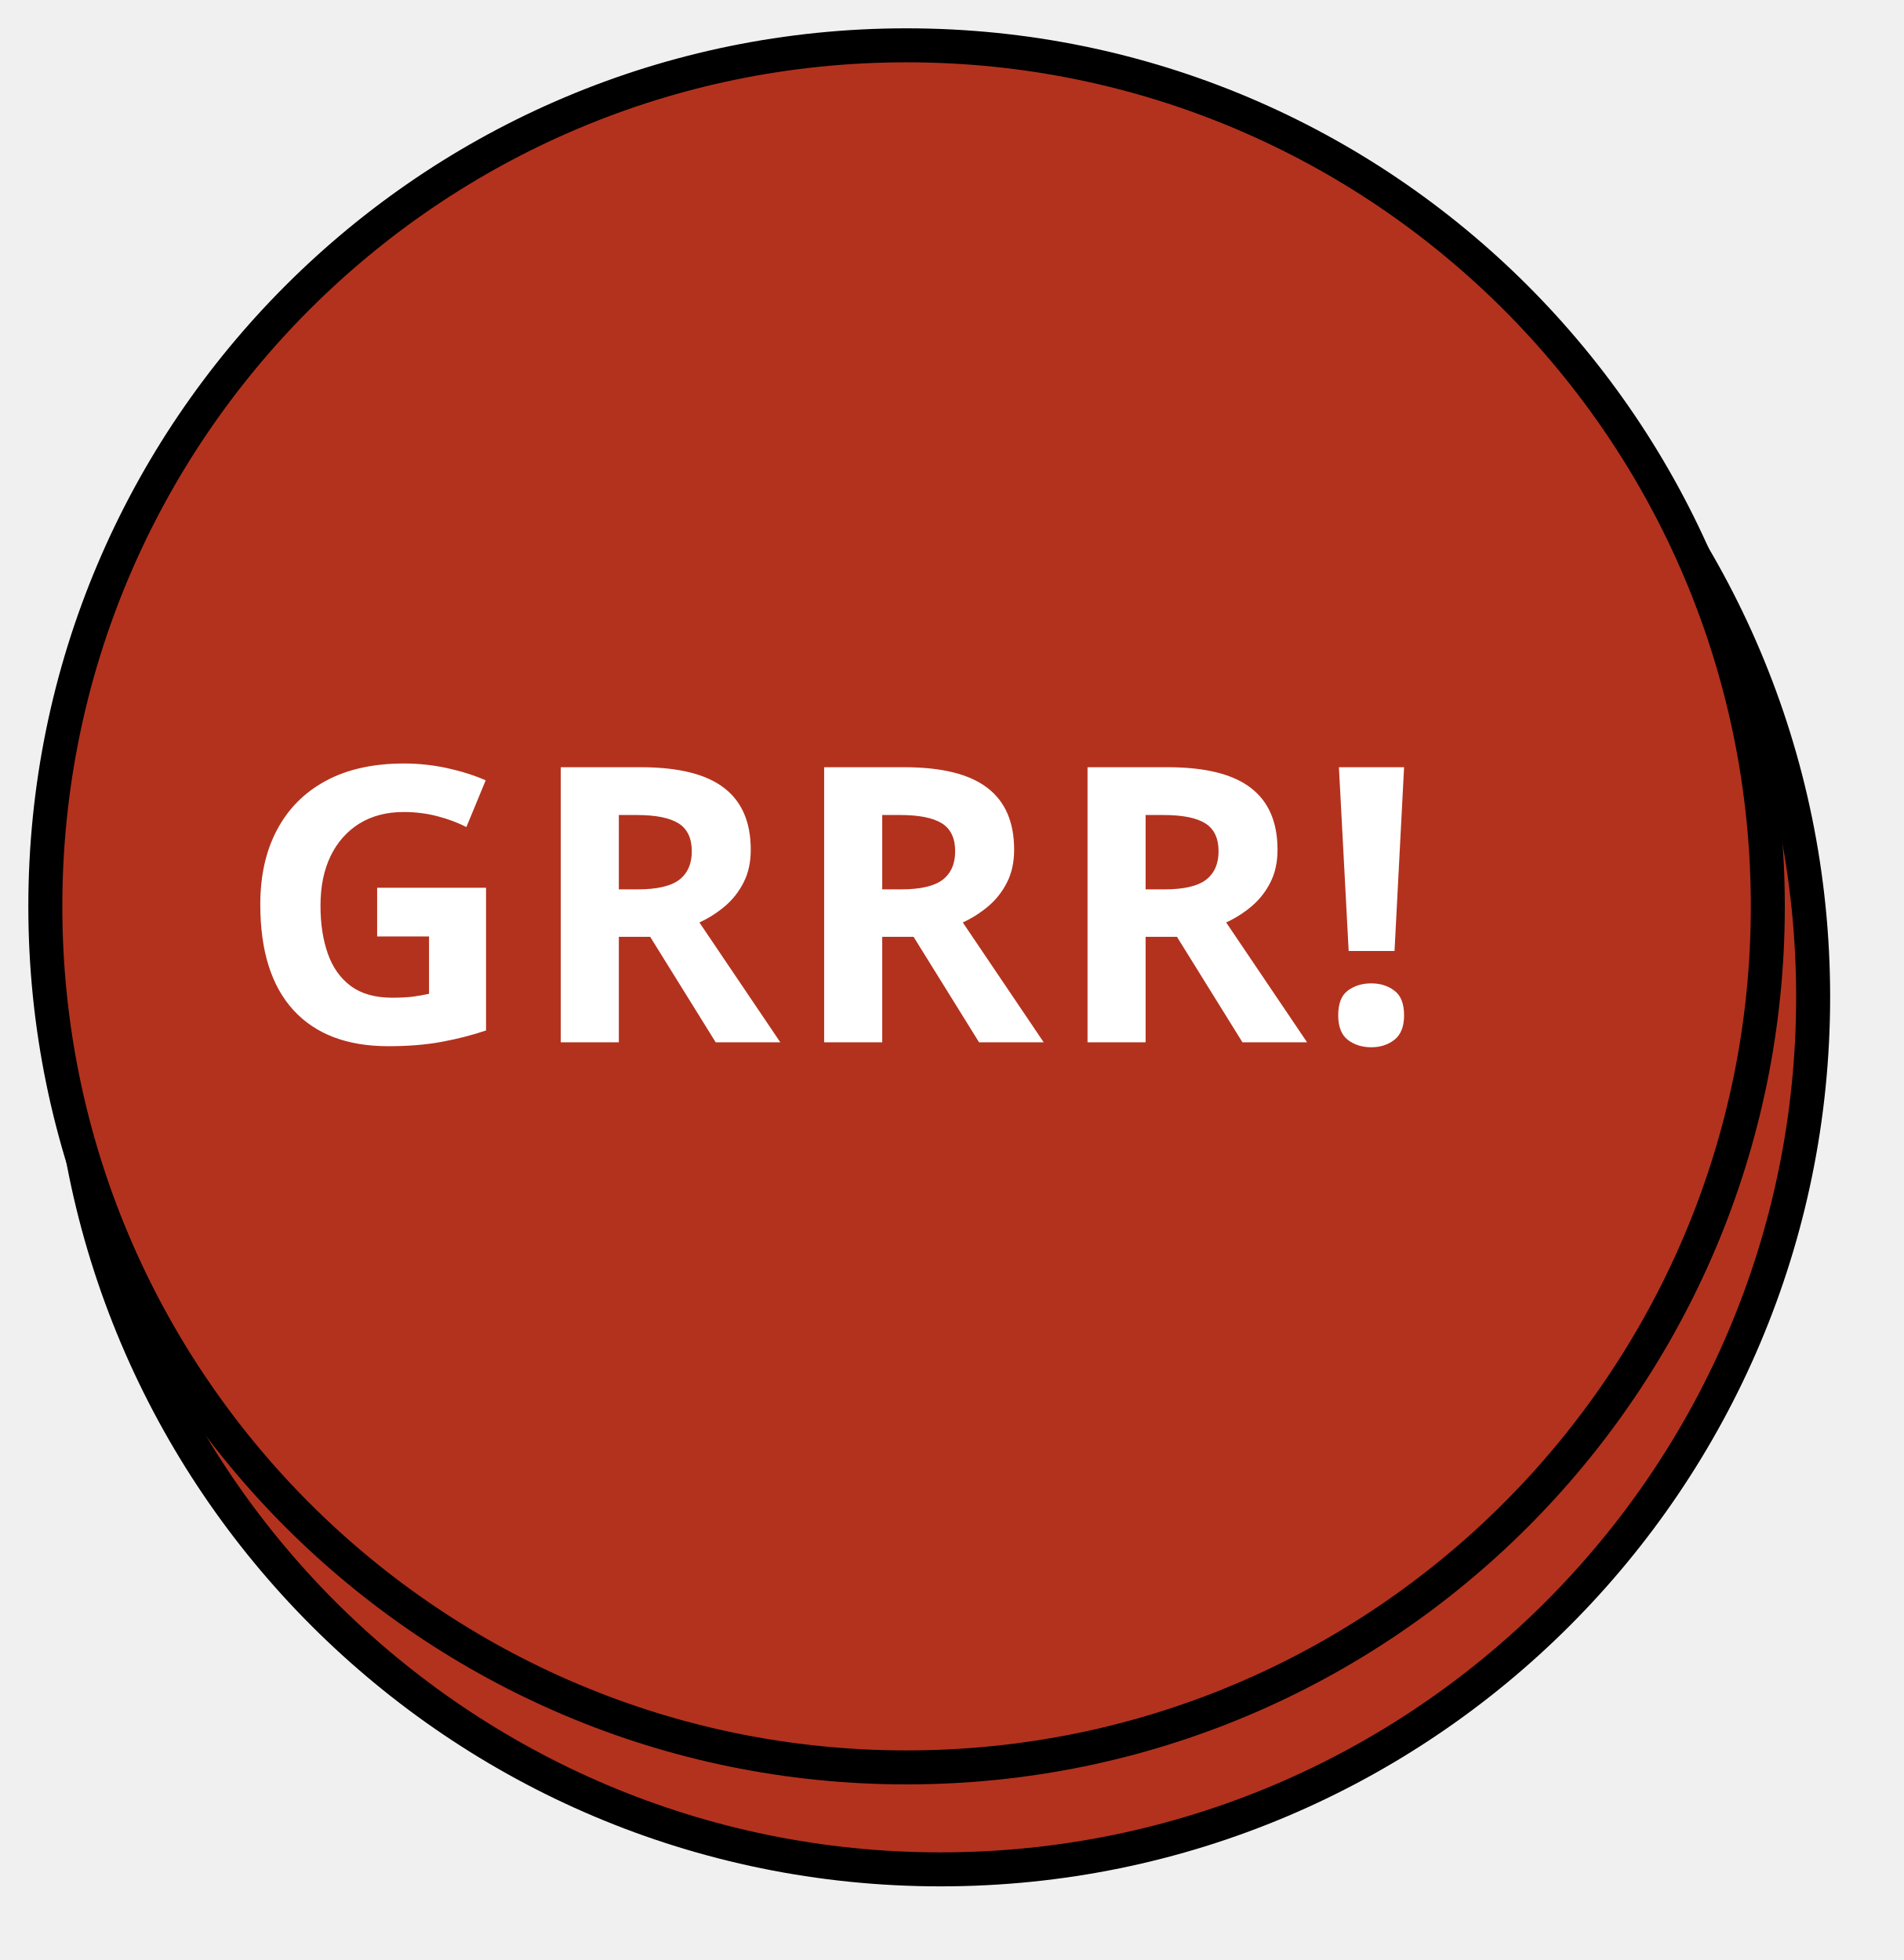
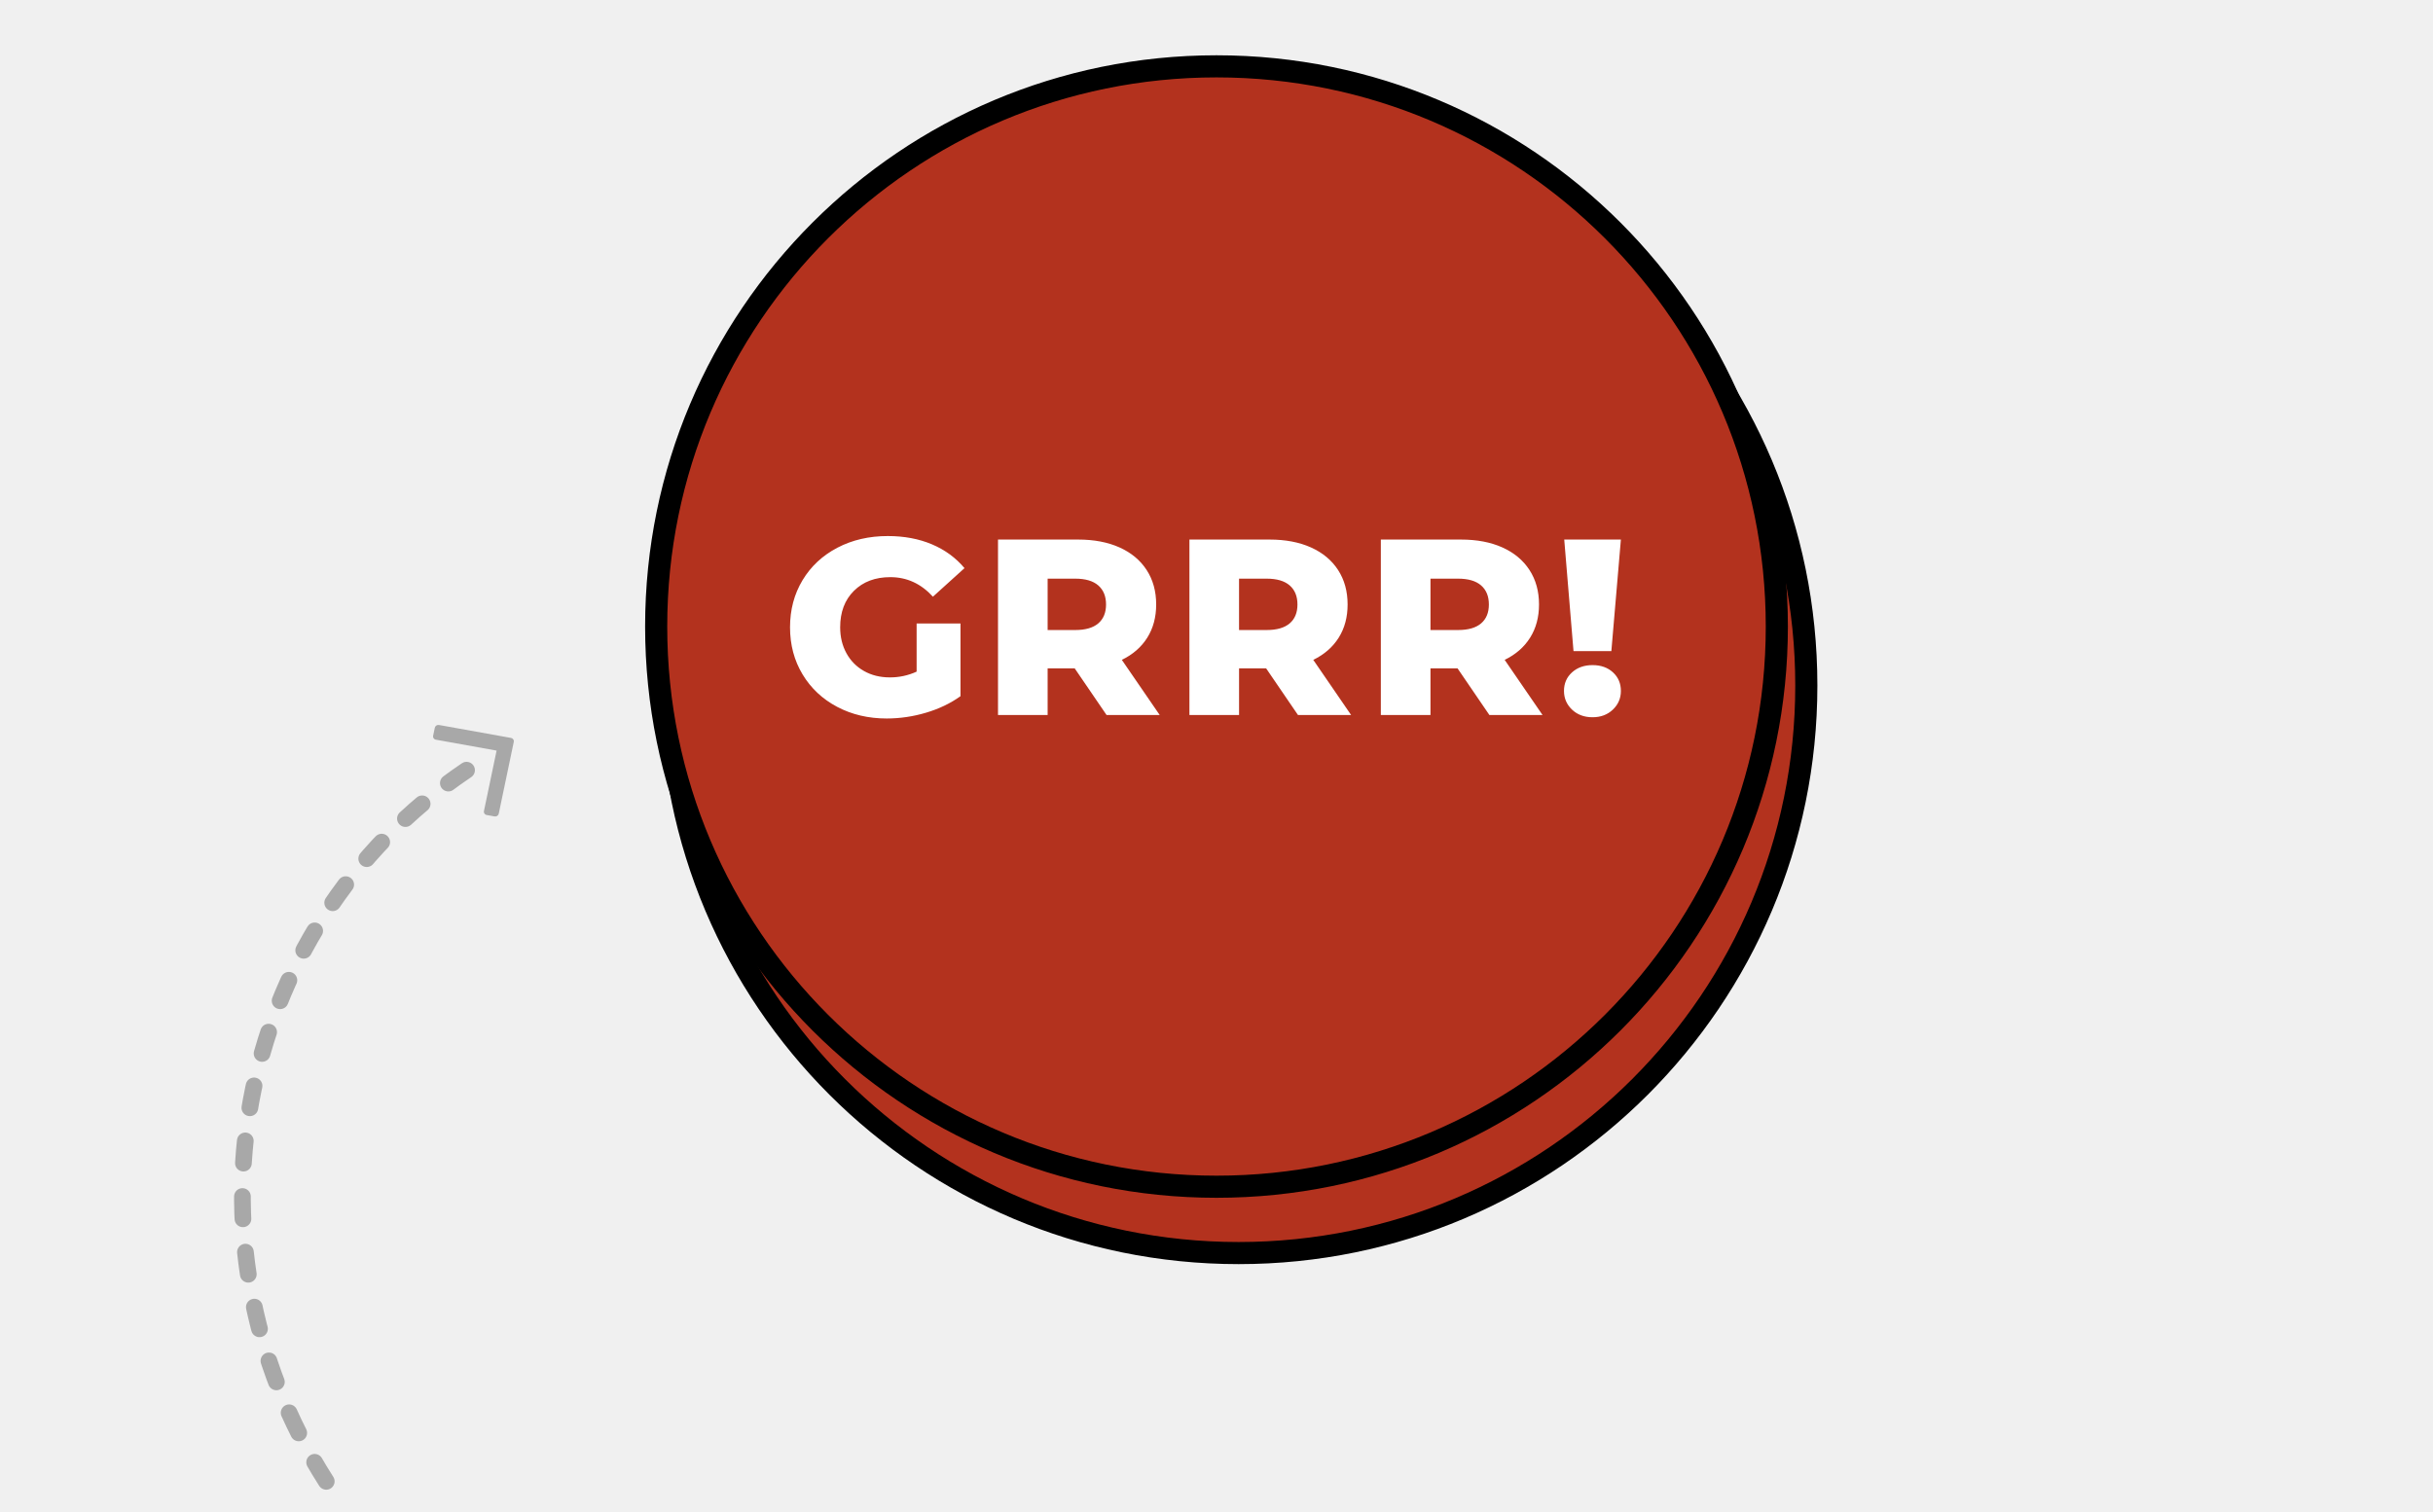
- <svg xmlns="http://www.w3.org/2000/svg" width="168" height="173" viewBox="0 0 168 173">
-   <g fill="none" fill-rule="evenodd" transform="translate(4 4)">
-     <circle cx="79" cy="84" r="77" fill="#B3321E" stroke="#000" stroke-width="3" />
-     <circle cx="76" cy="76" r="76" fill="#B3321E" stroke="#000" stroke-width="3" />
-     <text fill="#FFF" font-family="Montserrat-ExtraBold, Montserrat" font-size="34" font-weight="600" letter-spacing=".804">
-       <tspan x="17" y="88">GRRR!</tspan>
-     </text>
+ <svg xmlns="http://www.w3.org/2000/svg" width="330" height="205" viewBox="0 0 330 205">
+   <g fill="none" fill-rule="evenodd">
+     <g transform="translate(89 9)">
+       <circle cx="79" cy="84" r="77" fill="#B3321E" stroke="#000" stroke-width="3" />
+       <circle cx="76" cy="76" r="76" fill="#B3321E" stroke="#000" stroke-width="3" />
+       <path fill="#FFF" d="M35.326 75.59h5.95v9.86c-1.36.975-2.924 1.723-4.692 2.244a18.672 18.672 0 0 1-5.304.782c-2.493 0-4.737-.527-6.732-1.581-1.995-1.054-3.559-2.522-4.692-4.403-1.133-1.881-1.7-4.012-1.7-6.392 0-2.38.567-4.51 1.7-6.392 1.133-1.881 2.709-3.349 4.726-4.403 2.017-1.054 4.295-1.581 6.834-1.581 2.221 0 4.216.374 5.984 1.122 1.768.748 3.241 1.825 4.42 3.23l-4.284 3.876C35.926 70.184 34 69.3 31.756 69.3c-2.04 0-3.683.618-4.93 1.853-1.247 1.235-1.87 2.884-1.87 4.947 0 1.315.283 2.488.85 3.519a6.095 6.095 0 0 0 2.38 2.414c1.02.578 2.187.867 3.502.867a8.6 8.6 0 0 0 3.638-.782V75.59zm21.442 6.086h-3.672V88h-6.732V64.2h10.88c2.153 0 4.023.357 5.61 1.071 1.586.714 2.81 1.734 3.672 3.06.86 1.326 1.292 2.884 1.292 4.675 0 1.723-.403 3.224-1.207 4.505-.805 1.28-1.955 2.284-3.451 3.009L68.294 88h-7.208l-4.318-6.324zm3.196-11.254c-.703-.612-1.746-.918-3.128-.918h-3.74v6.97h3.74c1.382 0 2.425-.3 3.128-.901.702-.6 1.054-1.456 1.054-2.567 0-1.11-.352-1.972-1.054-2.584zM82.73 81.676H79.06V88h-6.732V64.2h10.88c2.153 0 4.023.357 5.61 1.071 1.587.714 2.81 1.734 3.672 3.06.861 1.326 1.292 2.884 1.292 4.675 0 1.723-.402 3.224-1.207 4.505-.805 1.28-1.955 2.284-3.45 3.009L94.256 88H87.05l-4.318-6.324zm3.196-11.254c-.703-.612-1.745-.918-3.128-.918h-3.74v6.97h3.74c1.383 0 2.425-.3 3.128-.901.703-.6 1.054-1.456 1.054-2.567 0-1.11-.351-1.972-1.054-2.584zm22.768 11.254h-3.672V88H98.29V64.2h10.88c2.153 0 4.023.357 5.61 1.071 1.586.714 2.81 1.734 3.672 3.06.861 1.326 1.292 2.884 1.292 4.675 0 1.723-.403 3.224-1.207 4.505-.805 1.28-1.955 2.284-3.451 3.009L120.22 88h-7.208l-4.318-6.324zm3.196-11.254c-.703-.612-1.746-.918-3.128-.918h-3.74v6.97h3.74c1.382 0 2.425-.3 3.128-.901.702-.6 1.054-1.456 1.054-2.567 0-1.11-.352-1.972-1.054-2.584zm11.275-6.222h7.684l-1.292 15.13h-5.134l-1.258-15.13zm1.054 23.069c-.725-.691-1.088-1.536-1.088-2.533 0-1.02.363-1.859 1.088-2.516.726-.657 1.655-.986 2.788-.986 1.134 0 2.057.329 2.771.986s1.071 1.496 1.071 2.516c0 .997-.362 1.842-1.088 2.533-.725.691-1.643 1.037-2.754 1.037-1.133 0-2.062-.346-2.788-1.037z" />
+     </g>
+     <g opacity=".3">
+       <path stroke="#000" stroke-dasharray="3.024,4.536" stroke-linecap="round" stroke-width="2.268" d="M63.28 104.49c-31.937 21.54-40.001 65.43-18.013 98.03" />
+       <path fill="#000" d="M67.445 110.687a.489.489 0 0 1-.373.073l-1.046-.188a.462.462 0 0 1-.317-.197.462.462 0 0 1-.064-.368l1.71-8.176-8.221-1.477a.462.462 0 0 1-.317-.197.462.462 0 0 1-.064-.368l.218-1.04a.489.489 0 0 1 .58-.392l9.75 1.751c.139.026.244.091.316.198a.462.462 0 0 1 .064.367l-2.028 9.695a.489.489 0 0 1-.208.319z" />
+     </g>
  </g>
</svg>
